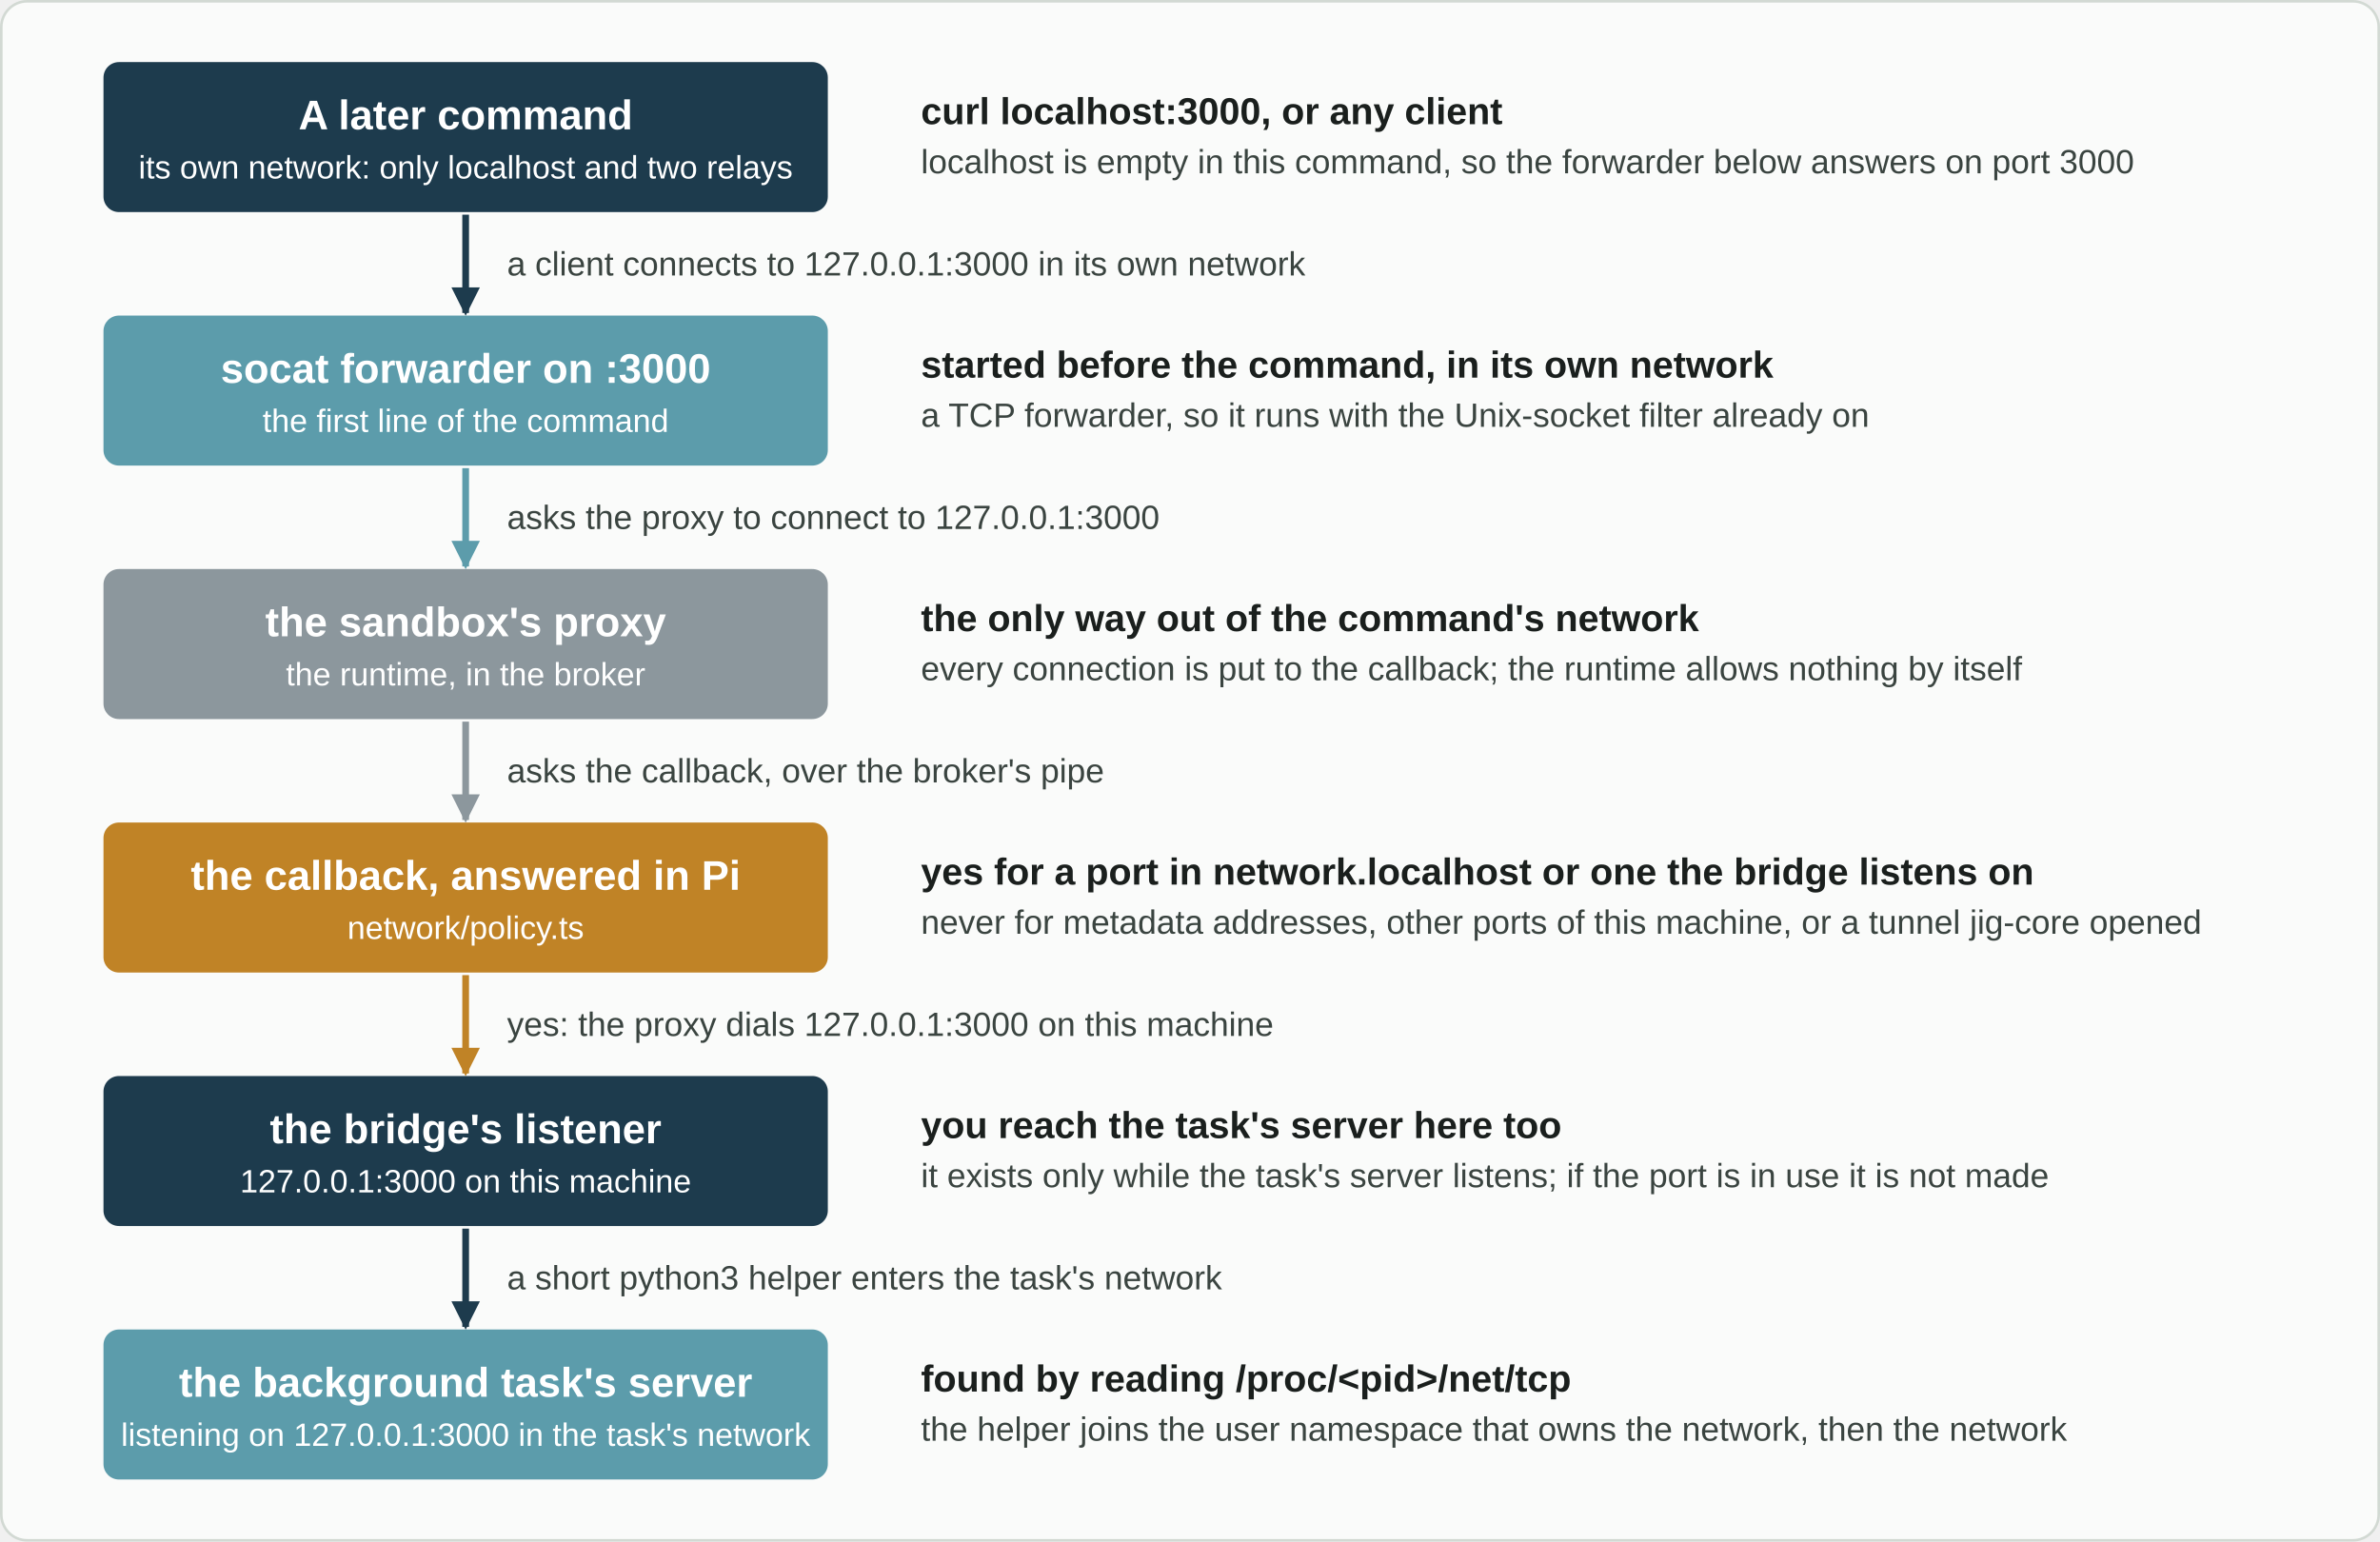
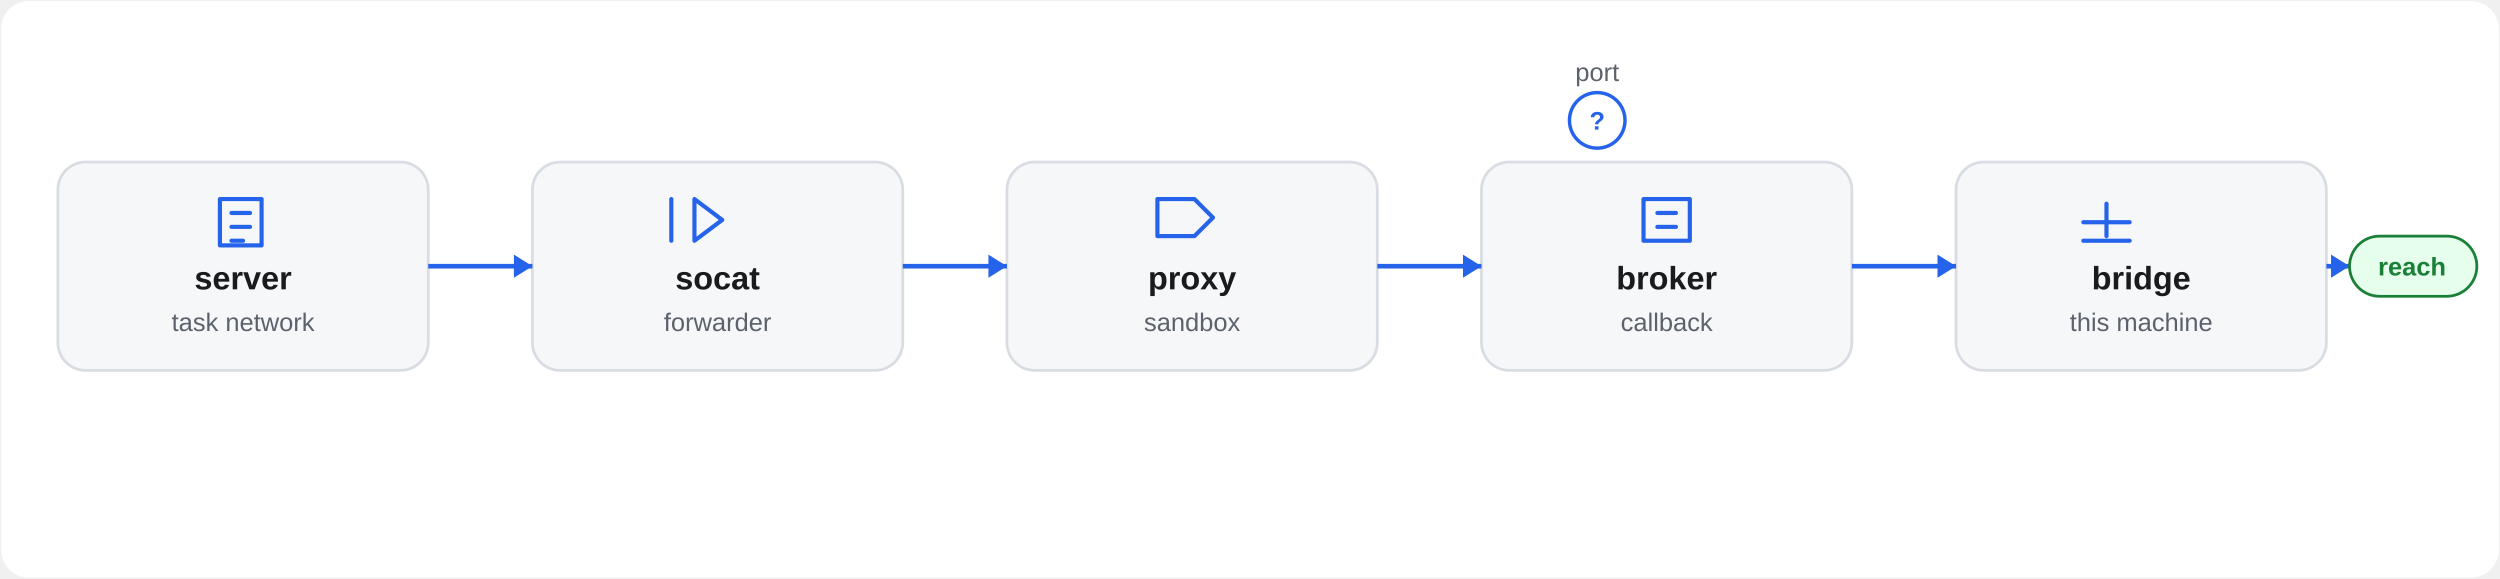
- <svg xmlns="http://www.w3.org/2000/svg" width="920" height="596" viewBox="0 0 920 596" role="img" aria-label="How a later command reaches a background task's server in the filtered and ask network modes. The command has a network of its own with nothing on localhost. A socat forwarder on the first line of the command listens on the task's port there and asks the sandbox's proxy to connect to 127.0.0.1 on that port. The proxy asks the callback in the broker, which Pi answers: yes only for a port the bridge carries or one listed in network.localhost. The proxy then dials the bridge's listener on this machine, and a python3 helper enters the task's network namespace to reach its server." font-family="IBM Plex Sans, Segoe UI, Arial, sans-serif">
-   <rect x="0.5" y="0.5" width="919" height="595" rx="10" fill="#FAFBFA" stroke="#D2D9D3" />
-   <defs>
-     <marker id="sbxbridge-head-1d3b4d" viewBox="0 0 10 10" refX="9" refY="5" markerUnits="userSpaceOnUse" markerWidth="11" markerHeight="11" orient="auto">
-       <path d="M0,0 L10,5 L0,10 z" fill="#1D3B4D" />
-     </marker>
-     <marker id="sbxbridge-head-5c9cab" viewBox="0 0 10 10" refX="9" refY="5" markerUnits="userSpaceOnUse" markerWidth="11" markerHeight="11" orient="auto">
-       <path d="M0,0 L10,5 L0,10 z" fill="#5C9CAB" />
-     </marker>
-     <marker id="sbxbridge-head-8c979d" viewBox="0 0 10 10" refX="9" refY="5" markerUnits="userSpaceOnUse" markerWidth="11" markerHeight="11" orient="auto">
-       <path d="M0,0 L10,5 L0,10 z" fill="#8C979D" />
-     </marker>
-     <marker id="sbxbridge-head-c08326" viewBox="0 0 10 10" refX="9" refY="5" markerUnits="userSpaceOnUse" markerWidth="11" markerHeight="11" orient="auto">
-       <path d="M0,0 L10,5 L0,10 z" fill="#C08326" />
-     </marker>
-   </defs>
-   <rect x="40" y="24" width="280" height="58" rx="6" fill="#1D3B4D" />
-   <text x="180" y="50" font-size="16" fill="#FFFFFF" font-weight="700" text-anchor="middle">A later command</text>
-   <text x="180" y="69" font-size="12.5" fill="#FFFFFF" text-anchor="middle">its own network: only localhost and two relays</text>
-   <text x="356" y="48" font-size="14.5" fill="#1A1F1D" font-weight="700">curl localhost:3000, or any client</text>
-   <text x="356" y="67" font-size="13" fill="#3A4440">localhost is empty in this command, so the forwarder below answers on port 3000</text>
-   <path d="M180 83 V121" fill="none" stroke="#1D3B4D" stroke-width="2.6" marker-end="url(#sbxbridge-head-1d3b4d)" />
-   <text x="196" y="106.5" font-size="13" fill="#3A4440">a client connects to 127.0.0.1:3000 in its own network</text>
-   <rect x="40" y="122" width="280" height="58" rx="6" fill="#5C9CAB" />
-   <text x="180" y="148" font-size="16" fill="#FFFFFF" font-weight="700" text-anchor="middle">socat forwarder on :3000</text>
-   <text x="180" y="167" font-size="12.5" fill="#FFFFFF" text-anchor="middle">the first line of the command</text>
-   <text x="356" y="146" font-size="14.5" fill="#1A1F1D" font-weight="700">started before the command, in its own network</text>
-   <text x="356" y="165" font-size="13" fill="#3A4440">a TCP forwarder, so it runs with the Unix-socket filter already on</text>
-   <path d="M180 181 V219" fill="none" stroke="#5C9CAB" stroke-width="2.6" marker-end="url(#sbxbridge-head-5c9cab)" />
-   <text x="196" y="204.5" font-size="13" fill="#3A4440">asks the proxy to connect to 127.0.0.1:3000</text>
-   <rect x="40" y="220" width="280" height="58" rx="6" fill="#8C979D" />
-   <text x="180" y="246" font-size="16" fill="#FFFFFF" font-weight="700" text-anchor="middle">the sandbox's proxy</text>
-   <text x="180" y="265" font-size="12.5" fill="#FFFFFF" text-anchor="middle">the runtime, in the broker</text>
-   <text x="356" y="244" font-size="14.5" fill="#1A1F1D" font-weight="700">the only way out of the command's network</text>
-   <text x="356" y="263" font-size="13" fill="#3A4440">every connection is put to the callback; the runtime allows nothing by itself</text>
-   <path d="M180 279 V317" fill="none" stroke="#8C979D" stroke-width="2.6" marker-end="url(#sbxbridge-head-8c979d)" />
-   <text x="196" y="302.5" font-size="13" fill="#3A4440">asks the callback, over the broker's pipe</text>
-   <rect x="40" y="318" width="280" height="58" rx="6" fill="#C08326" />
-   <text x="180" y="344" font-size="16" fill="#FFFFFF" font-weight="700" text-anchor="middle">the callback, answered in Pi</text>
-   <text x="180" y="363" font-size="12.5" fill="#FFFFFF" text-anchor="middle">network/policy.ts</text>
-   <text x="356" y="342" font-size="14.5" fill="#1A1F1D" font-weight="700">yes for a port in network.localhost or one the bridge listens on</text>
-   <text x="356" y="361" font-size="13" fill="#3A4440">never for metadata addresses, other ports of this machine, or a tunnel jig-core opened</text>
-   <path d="M180 377 V415" fill="none" stroke="#C08326" stroke-width="2.6" marker-end="url(#sbxbridge-head-c08326)" />
-   <text x="196" y="400.5" font-size="13" fill="#3A4440">yes: the proxy dials 127.0.0.1:3000 on this machine</text>
-   <rect x="40" y="416" width="280" height="58" rx="6" fill="#1D3B4D" />
-   <text x="180" y="442" font-size="16" fill="#FFFFFF" font-weight="700" text-anchor="middle">the bridge's listener</text>
-   <text x="180" y="461" font-size="12.5" fill="#FFFFFF" text-anchor="middle">127.0.0.1:3000 on this machine</text>
-   <text x="356" y="440" font-size="14.5" fill="#1A1F1D" font-weight="700">you reach the task's server here too</text>
-   <text x="356" y="459" font-size="13" fill="#3A4440">it exists only while the task's server listens; if the port is in use it is not made</text>
-   <path d="M180 475 V513" fill="none" stroke="#1D3B4D" stroke-width="2.6" marker-end="url(#sbxbridge-head-1d3b4d)" />
-   <text x="196" y="498.5" font-size="13" fill="#3A4440">a short python3 helper enters the task's network</text>
-   <rect x="40" y="514" width="280" height="58" rx="6" fill="#5C9CAB" />
-   <text x="180" y="540" font-size="16" fill="#FFFFFF" font-weight="700" text-anchor="middle">the background task's server</text>
-   <text x="180" y="559" font-size="12.5" fill="#FFFFFF" text-anchor="middle">listening on 127.0.0.1:3000 in the task's network</text>
-   <text x="356" y="538" font-size="14.5" fill="#1A1F1D" font-weight="700">found by reading /proc/&lt;pid&gt;/net/tcp</text>
-   <text x="356" y="557" font-size="13" fill="#3A4440">the helper joins the user namespace that owns the network, then the network</text>
+ <svg xmlns="http://www.w3.org/2000/svg" width="1080" height="250" viewBox="0 0 1080 250" role="img" aria-label="A later command reaches a background task's server in filtered or ask network mode: the command's network holds a socat forwarder, which asks the sandbox proxy, which asks the broker callback; only a carried port is allowed, and the bridge listener on this machine reaches the task's server." font-family="IBM Plex Sans, Segoe UI, Arial, sans-serif">
+   <style>
+     .bg{fill:#fff}.node{fill:#f6f7f9;stroke:#d9dde3;stroke-width:1.2}.label{fill:#1a1b1e;font-size:14px;font-weight:700}
+     .sub{fill:#5c626b;font-size:11px}.accent{fill:none;stroke:#2563eb;stroke-width:1.8;stroke-linecap:round;stroke-linejoin:round}
+     .path{fill:none;stroke:#2563eb;stroke-width:2}.arrowhead{fill:#2563eb}.marker{fill:#fff;stroke:#2563eb;stroke-width:1.5}
+     .glyph{fill:#2563eb;font-size:11px;font-weight:700}.chip{fill:#e6ffec;stroke:#1a7f37;stroke-width:1.2}.chip-text{fill:#1a7f37;font-size:11px;font-weight:700}
+     @media (prefers-color-scheme: dark){
+       .bg{fill:#111113}.node{fill:#18181b;stroke:#2c2c31}.label{fill:#e7e7ea}.sub{fill:#9a9aa2}
+       .accent{stroke:#7aa2f7}.path{stroke:#7aa2f7}.arrowhead{fill:#7aa2f7}.marker{fill:#18181b;stroke:#7aa2f7}
+       .glyph{fill:#7aa2f7}.chip{fill:#14251a;stroke:#6ccb8a}.chip-text{fill:#6ccb8a}
+     }
+   </style>
+   <rect class="bg" x="0.5" y="0.5" width="1079" height="249" rx="12" />
+   <rect class="node" x="25" y="70" width="160" height="90" rx="12" />
+   <path class="accent" d="M95 86 h18 v20 h-18 z M100 92 h8 M100 98 h8 M100 104 h5" />
+   <text class="label" x="105" y="125" text-anchor="middle">server</text>
+   <text class="sub" x="105" y="143" text-anchor="middle">task network</text>
+   <rect class="node" x="230" y="70" width="160" height="90" rx="12" />
+   <path class="accent" d="M300 86 l12 9 -12 9 z M290 86 v18" />
+   <text class="label" x="310" y="125" text-anchor="middle">socat</text>
+   <text class="sub" x="310" y="143" text-anchor="middle">forwarder</text>
+   <rect class="node" x="435" y="70" width="160" height="90" rx="12" />
+   <path class="accent" d="M500 86 l16 0 8 8 -8 8 -16 0 z M520 90 l4 4 -4 4" />
+   <text class="label" x="515" y="125" text-anchor="middle">proxy</text>
+   <text class="sub" x="515" y="143" text-anchor="middle">sandbox</text>
+   <rect class="node" x="640" y="70" width="160" height="90" rx="12" />
+   <path class="accent" d="M710 86 h20 v18 h-20 z M716 92 h8 M716 98 h8" />
+   <text class="label" x="720" y="125" text-anchor="middle">broker</text>
+   <text class="sub" x="720" y="143" text-anchor="middle">callback</text>
+   <rect class="node" x="845" y="70" width="160" height="90" rx="12" />
+   <path class="accent" d="M910 88 v14 M900 96 h20 M900 104 h20" />
+   <text class="label" x="925" y="125" text-anchor="middle">bridge</text>
+   <text class="sub" x="925" y="143" text-anchor="middle">this machine</text>
+   <path class="path" d="M185 115 H230" />
+   <path id="bridge-a1-arrow-1" class="arrowhead" d="M222 110 L230 115 L222 120 z" />
+   <path class="path" d="M390 115 H435" />
+   <path id="bridge-a1-arrow-2" class="arrowhead" d="M427 110 L435 115 L427 120 z" />
+   <path class="path" d="M595 115 H640" />
+   <path id="bridge-a1-arrow-3" class="arrowhead" d="M632 110 L640 115 L632 120 z" />
+   <path class="path" d="M800 115 H845" />
+   <path id="bridge-a1-arrow-4" class="arrowhead" d="M837 110 L845 115 L837 120 z" />
+   <circle class="marker" cx="690" cy="52" r="12" />
+   <text class="glyph" x="690" y="56" text-anchor="middle">?</text>
+   <text class="sub" x="690" y="35" text-anchor="middle">port</text>
+   <path class="path" d="M1005 115 H1015" />
+   <path id="bridge-a1-arrow-5" class="arrowhead" d="M1007 110 L1015 115 L1007 120 z" />
+   <rect class="chip" x="1015" y="102" width="55" height="26" rx="13" />
+   <text class="chip-text" x="1042" y="119" text-anchor="middle">reach</text>
</svg>
